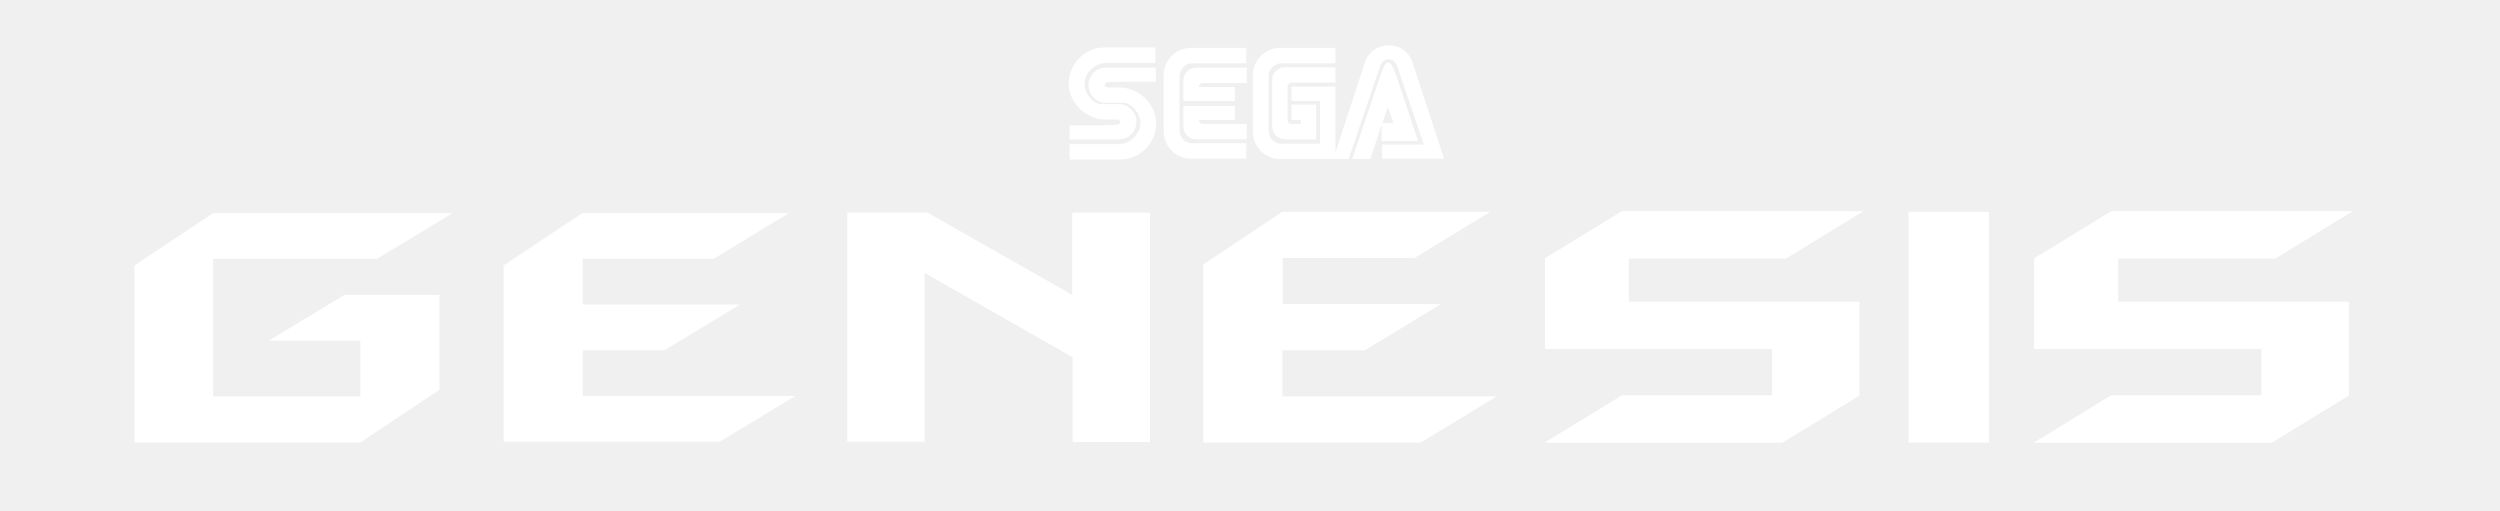
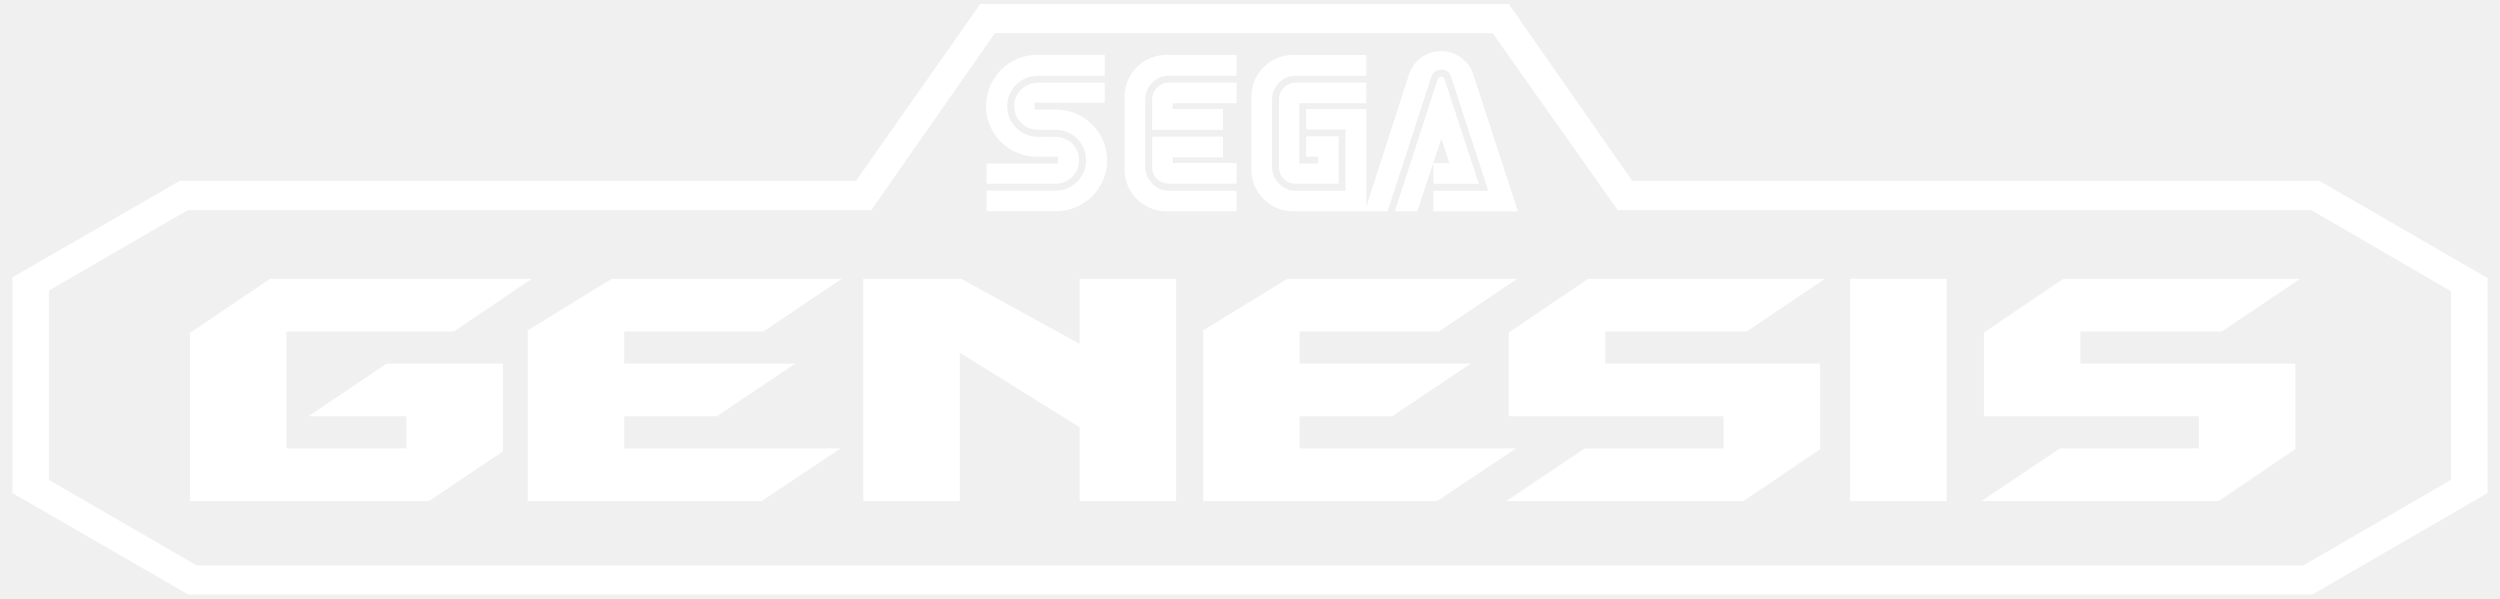
- <svg xmlns="http://www.w3.org/2000/svg" version="1.1" id="Layer_1" x="0px" y="0px" width="568.9px" height="116.1px" viewBox="0 0 568.9 116.1" style="enable-background:new 0 0 568.9 116.1;" xml:space="preserve">
-   <style type="text/css">
- 	.st0{fill:#FFFFFF;}
- </style>
-   <path class="st0" d="M310.5,14.5l-7.1,21.7h3.5l7.1-21c0.3-1,1-1.7,2-1.7c0.9,0,1.7,0.7,2,1.7l6,17.7h-9.5v3.2h14.1l-7.1-21.7  c-0.7-2.4-2.9-4.1-5.5-4.1C313.4,10.3,311.1,12.1,310.5,14.5z M314.6,28l1.2-3.7l1.3,3.7H314.6z M314.1,17.3l-6.4,18.9h4.1l2.6-7.8  v3.7h8.3l-4.9-14.7c-0.3-0.8-1-3.2-1.9-3.2C315.1,14.1,314.4,16.5,314.1,17.3L314.1,17.3z M291.6,14.4h12.3v-3.5h-12.6  c-3.4,0-6.2,2.8-6.2,6.2V30c0,3.4,2.8,6.2,6.2,6.2h12.6V19.7h-10V23h6.5v9.7h-8.8c-1.6,0-2.9-1.3-2.9-2.9V17.4  C288.6,15.8,289.9,14.4,291.6,14.4z M293.9,23.8v3.5h2.1v0.9h-2.1c-0.5,0-0.9-0.4-0.9-0.9v-7.6c0-0.5,0.4-0.9,0.9-0.9h10v-3.5h-11.5  c-1.6,0-2.9,1.3-2.9,2.9v10.6c0,1.6,1.3,2.9,2.9,2.9h7.1v-7.9L293.9,23.8z M271.3,14.4h12.3v-3.5H271c-3.4,0-6.2,2.8-6.2,6.2v12.8  c0,3.4,2.8,6.2,6.2,6.2h12.6v-3.5h-12.3c-1.6,0-2.9-1.3-2.9-2.9V17.4C268.4,15.8,269.7,14.4,271.3,14.4z M281,23v-3.2h-8.2  c0-0.5,0.4-0.9,0.9-0.9h10v-3.5h-11.5c-1.6,0-2.9,1.3-2.9,2.9V23H281z M281,24.1v3.2h-8.2c0,0.5,0.4,0.9,0.9,0.9h10v3.5h-11.5  c-1.6,0-2.9-1.3-2.9-2.9v-4.7L281,24.1z M250.8,28.5h-7.4v3.2h11.3h0.1c2.1-0.1,3.8-1.8,3.8-4c0-2.2-1.8-4-4-4h-4.5  c-1.8-0.7-3.3-2.5-3.3-4.6c0-2.7,2.5-4.8,5.1-4.8h11v-3.5h-11.5c-4.5,0-8.2,3.7-8.2,8.2c0,4.5,4,8.2,8.5,8.2v0l0,0h2.6  c0.3,0,0.6,0.3,0.6,0.6c0,0.3-0.3,0.6-0.6,0.6L250.8,28.5L250.8,28.5z M255.6,18.6h7.4v-3.2h-11.3h-0.2c-2.1,0.1-3.8,1.8-3.8,4  c0,2.2,1.8,4,4,4h4.5c1.8,0.7,3.3,2.5,3.3,4.6c0,2.7-2.5,4.8-5.1,4.8h-11v3.5h11.5c4.5,0,8.2-3.7,8.2-8.2c0-4.5-4-8.2-8.5-8.2v0l0,0  h-2.6c-0.3,0-0.6-0.3-0.6-0.6c0-0.3,0.3-0.6,0.6-0.6L255.6,18.6z" />
-   <path class="st0" d="M261.7,48.4v52.2h-17.6V81.3l-33.7-19.2v38.4h-17.6V48.4h18.3l32.9,18.7V48.4L261.7,48.4z" />
-   <path class="st0" d="M434.3,48.2h18.3v52.5h-18.3V48.2z" />
-   <path class="st0" d="M321.9,58.7h-30v10.5h36l-17.3,10.5h-18.8v10.5h48.8l-17.3,10.5h-49.5V60.2l18-12h47.3L321.9,58.7z" />
-   <path class="st0" d="M162.4,58.9h-29.8v10.4h35.8l-17.2,10.4h-18.6v10.4H181l-17.2,10.4h-49.2V60.4l17.9-11.9h47L162.4,58.9z" />
-   <path class="st0" d="M30.6,60.4l17.9-11.9h54.5L85.8,58.9H48.5v31.3H82V77.5H61.2l17.2-10.4H100v21.6L82,100.7H30.6L30.6,60.4z" />
-   <g>
-     <path class="st0" d="M423.1,90l-17.5,10.7h-54L369.1,90h34.2V79.4h-51.7V58.8l17.5-10.7h54.8l-17.5,10.7h-35.8v9.9h52.5V90z" />
-     <path class="st0" d="M403.3,90V79.4h-51.7V58.8l17.5-10.7h54.8l-17.5,10.7h-35.8v9.9h52.5V90l-17.5,10.7h-54L369.1,90L403.3,90z" />
-   </g>
-   <g>
-     <path class="st0" d="M534.4,90l-17.5,10.7h-54L480.4,90h34.2V79.4h-51.7V58.8l17.5-10.7h54.8l-17.5,10.7h-35.8v9.9h52.5L534.4,90z" />
-     <path class="st0" d="M514.7,90V79.4h-51.7V58.8l17.5-10.7h54.8l-17.5,10.7h-35.8v9.9h52.5V90l-17.5,10.7h-54L480.4,90L514.7,90z" />
+ <svg xmlns="http://www.w3.org/2000/svg" width="946.67" height="226.67" version="1.1" viewBox="0 0 946.67 226.67">
+   <defs>
+     <clipPath id="clipPath4538">
+       <path d="m0 170h710v-170h-710z" />
+     </clipPath>
+   </defs>
+   <g transform="matrix(1.3333 0 0 -1.3333 0 226.67)" fill="#fff">
+     <g transform="translate(696.11 33.724)">
+       <path d="m0 0-41.94-24.292h-598.35l-41.936 24.292v53.768l39.448 22.84h194.12l35.088 50.244h141.39l35.5-50.244h197.03l39.648-23.048zm-37.368 84.912h-195.16l-35.088 50.244h-150.1l-35.296-50.244h-192.04l-47.544-27.404v-61.252l50.036-28.86h603.12l49.828 28.86v61.044z" fill="#fff" />
+     </g>
+     <g clip-path="url(#clipPath4538)" fill="#fff">
+       <g transform="translate(327.21 122.53)">
+         <path d="m0 0c0-2.632 2.144-4.716 4.716-4.688h19.26v5.864h-18.088v1.644h14.252v5.836h-20.112z" fill="#fff" />
+       </g>
+       <g transform="translate(327.23 141.86)">
+         <path d="m0 0c0 2.424 2.088 4.676 4.688 4.664h19.26v-5.836h-18.088v-1.644h14.252v-5.916h-20.14z" fill="#fff" />
+       </g>
+       <g transform="translate(455.9 66.732)">
+         <path d="m0 0h61.04v-24.292l-21.796-14.74h-67.376l22.32 14.952h39.444v9.132h-61.04v23.776l22.532 15.256h67.268l-22.22-14.944h-40.172z" fill="#fff" />
+       </g>
+       <g transform="translate(525.46 90.816)">
+         <path d="m0 0h27.404v-63.116h-27.404z" fill="#fff" />
+       </g>
+       <g transform="translate(590.85 66.732)">
+         <path d="m0 0h61.04v-24.292l-21.804-14.74h-67.368l22.32 14.952h39.448v9.132h-61.04v23.776l22.524 15.256h67.272l-22.22-14.944h-40.172z" fill="#fff" />
+       </g>
+       <g transform="translate(369.12 42.652)">
+         <path d="m0 0v9.132h26.256l22.32 14.948h-48.576v9.14h39.544l22.22 14.944h-65.296l-23.876-14.64v-48.476h66.44l22.42 14.952z" fill="#fff" />
+       </g>
+       <g transform="translate(177.28 42.652)">
+         <path d="m0 0v9.132h26.264l22.316 14.948h-48.58v9.14h39.548l22.216 14.944h-65.296l-23.872-14.64v-48.476h66.436l22.424 14.952z" fill="#fff" />
+       </g>
+       <g transform="translate(306.63 48.668)">
+         <path d="m0 0-34.048 21.18v-42.148h-27.408v63.116h27.82l33.636-18.476v18.476h27.408v-63.116h-27.408z" fill="#fff" />
+       </g>
+       <g transform="translate(81.362 75.872)">
+         <path d="m0 0v-33.22h34.048v9.132h-27.82l22.216 14.948h33.012v-24.916l-20.972-14.116h-67.888v47.748l22.732 15.368h74.328l-22.112-14.944z" fill="#fff" />
+       </g>
+       <g transform="translate(331.23 154.4)">
+         <path d="m0 0c-6.536 0-11.84-5.3-11.84-11.836v-20.72c0-6.536 5.304-11.836 11.84-11.836h19.952v5.836h-19.456c-3.432 0-6.476 3.252-6.476 6.684v19.36c0 3.432 3.044 6.604 6.476 6.604h19.456v5.916h-19.952z" fill="#fff" />
+       </g>
+       <g transform="translate(369.01 123.54)">
+         <path d="m0 0v17.148h19.024v5.836h-20.092c-2.6 0.012-4.688-2.24-4.688-4.664l-0.024-19.336c0-2.632 2.14-4.716 4.712-4.688h12.256l-0.032 13.448h-9.22v-5.784h3.408v-1.956h-5.344z" fill="#fff" />
+       </g>
+       <g transform="translate(313.75 154.45)">
+         <path d="m0 0h-19.116c-8.052 0-14.584-6.528-14.584-14.58 0-8.056 6.532-14.428 14.584-14.36h5.824v-1.968h-20.28v-5.708h19.62c3.688 0 6.68 2.992 6.68 6.676 0 3.688-2.992 6.628-6.68 6.628l-5.084 0.02c-4.784 0-8.664 3.88-8.664 8.664s3.876 8.664 8.664 8.664h19.048z" fill="#fff" />
+       </g>
+       <g transform="translate(313.75 140.85)">
+         <path d="m0 0h-19.868v-1.956l5.96-0.012c8.056 0 14.584-6.372 14.584-14.424 0-8.056-6.528-14.444-14.584-14.444l-19.664 0.04v5.804h19.62c4.784 0 8.664 3.876 8.664 8.66s-3.88 8.612-8.664 8.612l-5.084 0.02c-3.688 0-6.68 2.992-6.68 6.68s2.992 6.68 6.68 6.68h19.048z" fill="#fff" />
+       </g>
+       <g transform="translate(410.26 147.53)">
+         <path d="m0 0c-0.236 0.556-0.32 0.688-0.96 0.688s-0.796-0.332-1.04-0.888l-12.116-37.324 6.376-8e-3 6.852 20.692 2.256-6.988h-4.524v-5.888h12.876z" fill="#fff" />
+       </g>
+       <g transform="translate(367.25 110)">
+         <path d="m0 0c-6.536 0-11.84 5.3-11.84 11.836v20.72c0 6.536 5.304 11.836 11.84 11.836h20.78v-5.916h-20.28c-3.436 0-6.48-3.172-6.48-6.604v-19.36c0-3.432 3.04-6.684 6.48-6.684h14.368v17.404h-11.172v5.812h17.108v-27.68l12.188 37.712c1.312 3.736 4.868 6.416 9.056 6.416 4.272 0 7.9-2.796 9.132-6.664l12.656-38.832h-23.984v5.836h15.58l-10.564 32.388c-0.616 1.78-1.72 1.992-2.82 1.992-1.148 0-2.212-0.472-2.812-2.1l-12.4-38.116h-26.836z" fill="#fff" />
+       </g>
+     </g>
  </g>
</svg>
